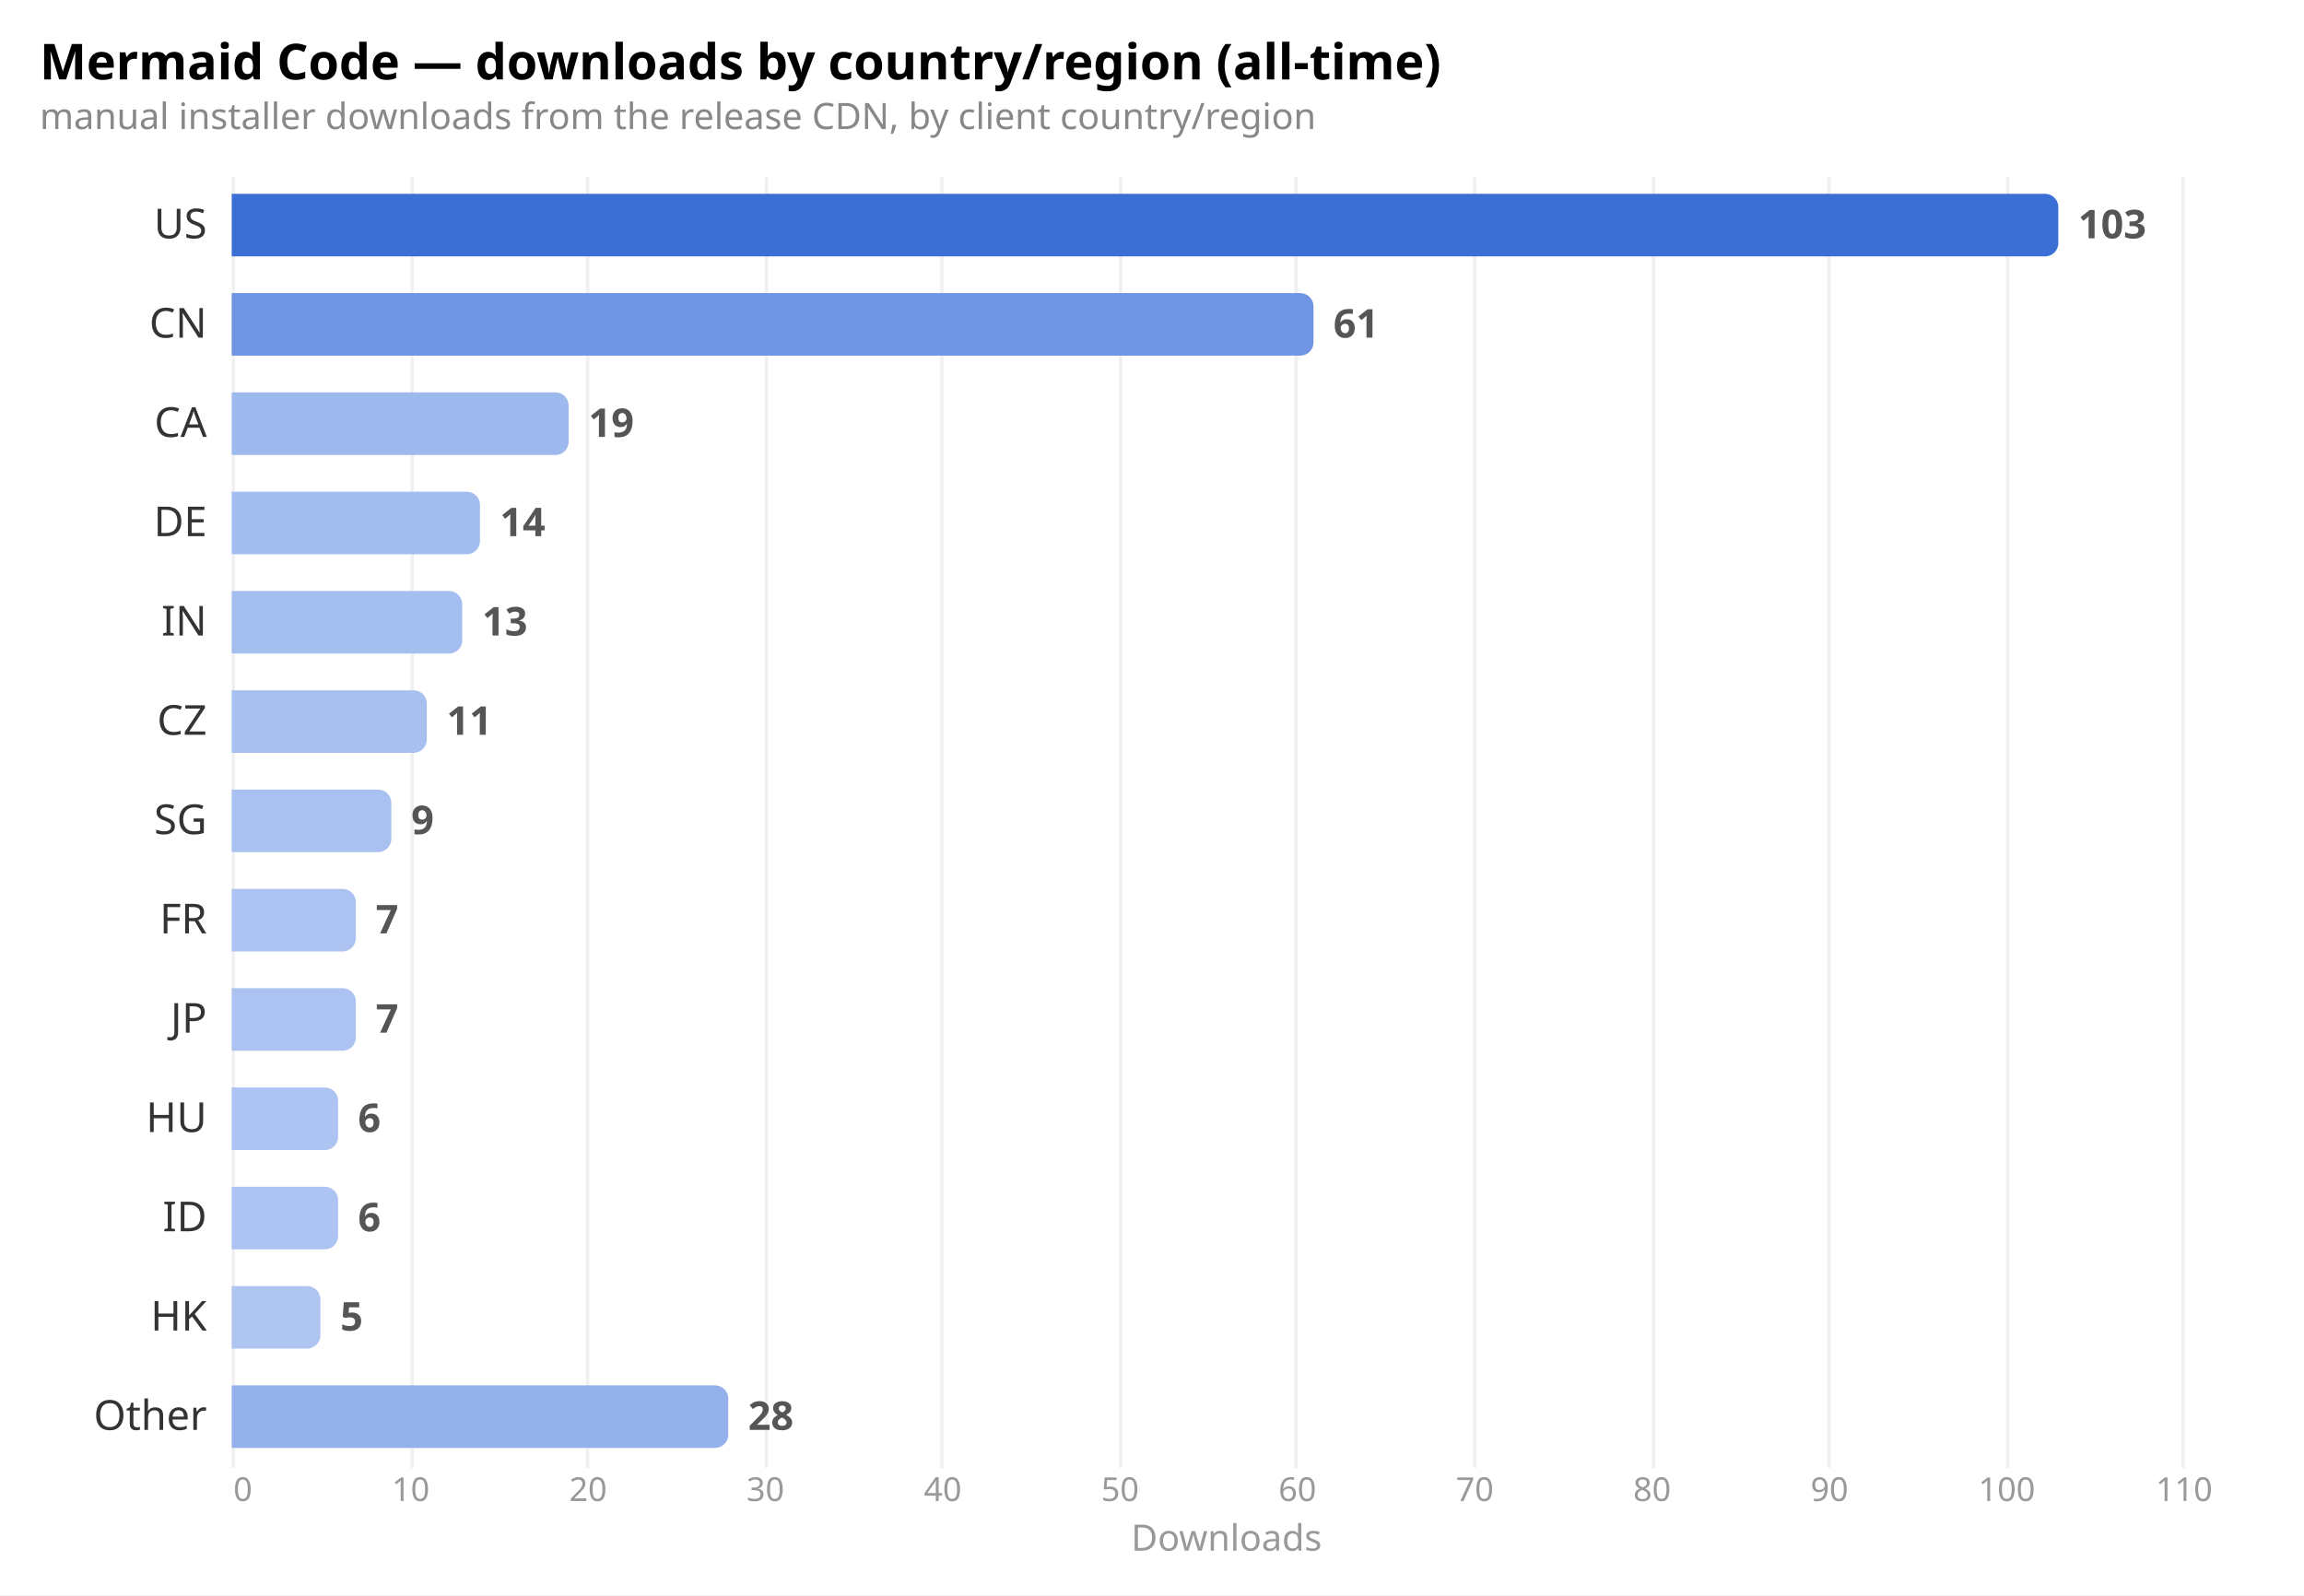
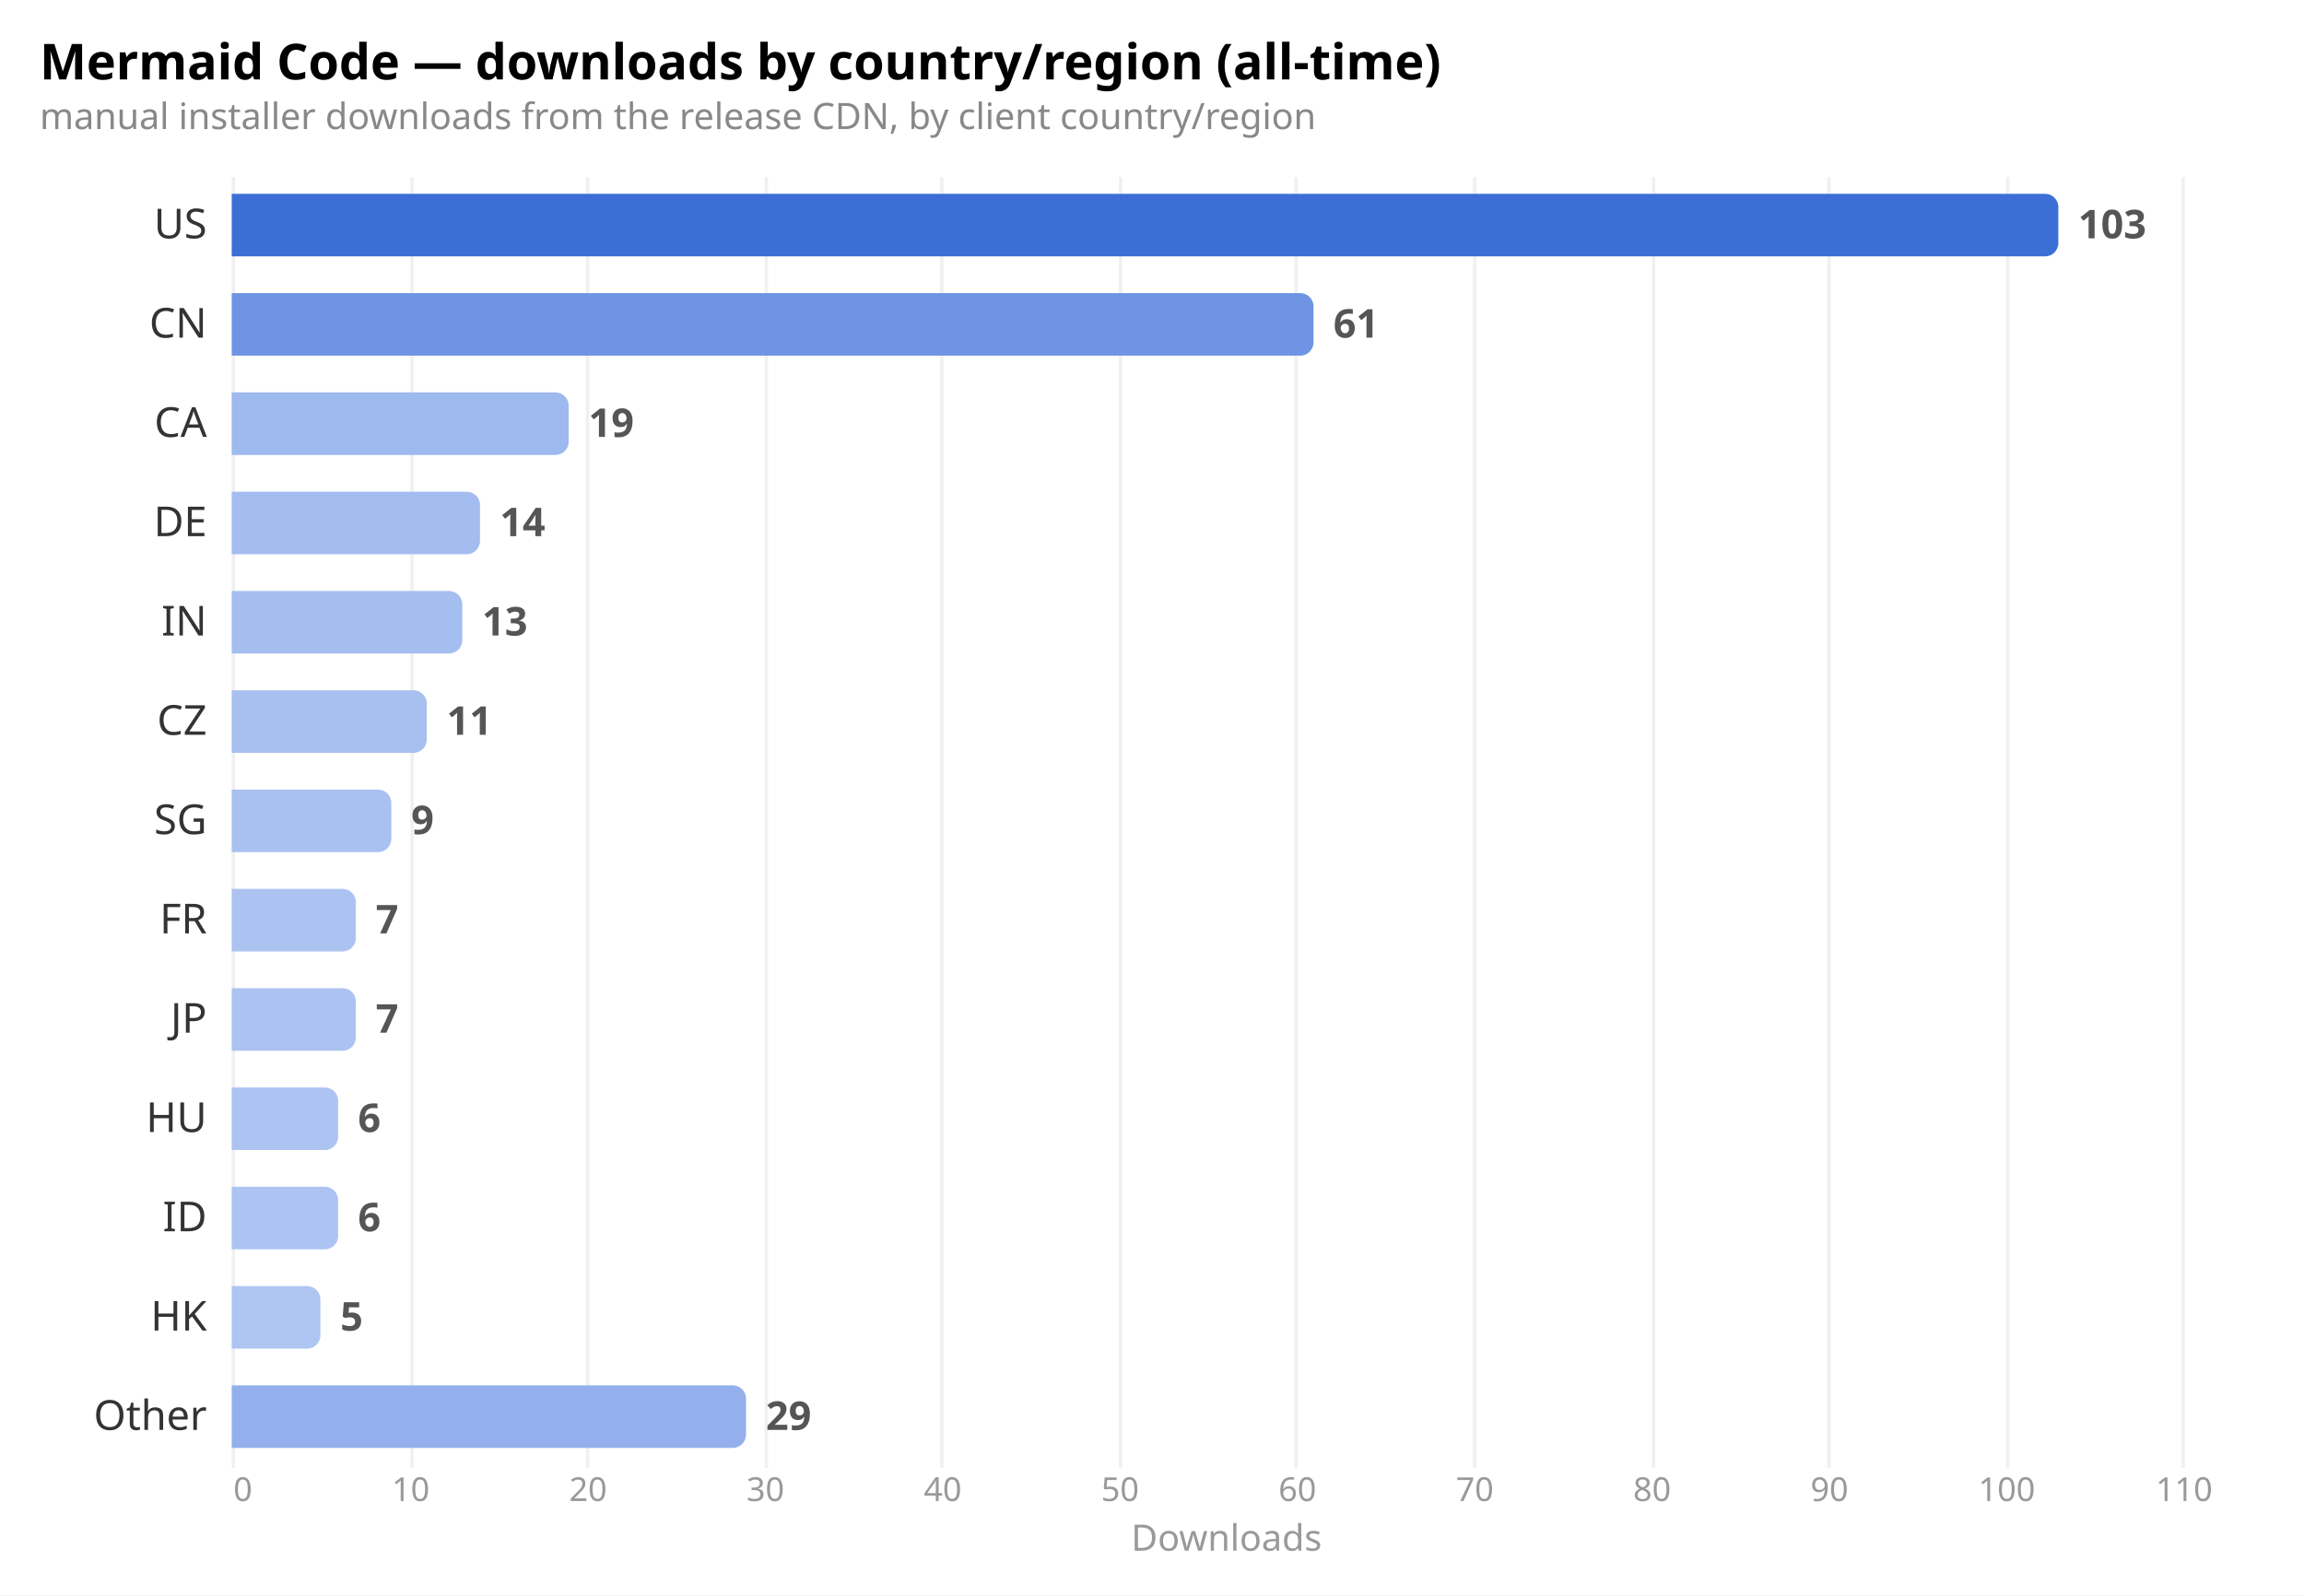
<svg xmlns="http://www.w3.org/2000/svg" version="1.1" class="marks" width="696" height="482" viewBox="0 0 696 482">
  <rect width="696" height="482" fill="white" />
  <g fill="none" stroke-miterlimit="4" transform="translate(70,53)">
    <g class="mark-group role-frame root" role="graphics-object" aria-roledescription="group mark container">
      <g transform="translate(0,0)">
        <path class="background" aria-hidden="true" d="M0,0h600v390h-600Z" />
        <g>
          <g class="mark-group role-axis" aria-hidden="true">
            <g transform="translate(0.5,390.5)">
              <path class="background" aria-hidden="true" d="M0,0h0v0h0Z" pointer-events="none" />
              <g>
                <g class="mark-rule role-axis-grid" pointer-events="none">
                  <line transform="translate(0,0)" x2="0" y2="-390" stroke="#f0f0f0" stroke-width="1" opacity="1" />
                  <line transform="translate(54,0)" x2="0" y2="-390" stroke="#f0f0f0" stroke-width="1" opacity="1" />
                  <line transform="translate(107,0)" x2="0" y2="-390" stroke="#f0f0f0" stroke-width="1" opacity="1" />
                  <line transform="translate(161,0)" x2="0" y2="-390" stroke="#f0f0f0" stroke-width="1" opacity="1" />
                  <line transform="translate(214,0)" x2="0" y2="-390" stroke="#f0f0f0" stroke-width="1" opacity="1" />
                  <line transform="translate(268,0)" x2="0" y2="-390" stroke="#f0f0f0" stroke-width="1" opacity="1" />
                  <line transform="translate(321,0)" x2="0" y2="-390" stroke="#f0f0f0" stroke-width="1" opacity="1" />
                  <line transform="translate(375,0)" x2="0" y2="-390" stroke="#f0f0f0" stroke-width="1" opacity="1" />
                  <line transform="translate(429,0)" x2="0" y2="-390" stroke="#f0f0f0" stroke-width="1" opacity="1" />
                  <line transform="translate(482,0)" x2="0" y2="-390" stroke="#f0f0f0" stroke-width="1" opacity="1" />
                  <line transform="translate(536,0)" x2="0" y2="-390" stroke="#f0f0f0" stroke-width="1" opacity="1" />
                  <line transform="translate(589,0)" x2="0" y2="-390" stroke="#f0f0f0" stroke-width="1" opacity="1" />
                </g>
              </g>
              <path class="foreground" aria-hidden="true" d="" pointer-events="none" display="none" />
            </g>
          </g>
          <g class="mark-group role-axis" role="graphics-symbol" aria-roledescription="axis" aria-label="X-axis titled 'Downloads' for a linear scale with values from 0 to 112">
            <g transform="translate(0.5,390.5)">
              <path class="background" aria-hidden="true" d="M0,0h0v0h0Z" pointer-events="none" />
              <g>
                <g class="mark-text role-axis-label" pointer-events="none">
                  <text text-anchor="start" transform="translate(0,10)" font-family="sans-serif" font-size="10px" fill="#999" opacity="1">0</text>
                  <text text-anchor="middle" transform="translate(53.57143,10)" font-family="sans-serif" font-size="10px" fill="#999" opacity="1">10</text>
                  <text text-anchor="middle" transform="translate(107.1429,10)" font-family="sans-serif" font-size="10px" fill="#999" opacity="1">20</text>
                  <text text-anchor="middle" transform="translate(160.7143,10)" font-family="sans-serif" font-size="10px" fill="#999" opacity="1">30</text>
                  <text text-anchor="middle" transform="translate(214.2857,10)" font-family="sans-serif" font-size="10px" fill="#999" opacity="1">40</text>
                  <text text-anchor="middle" transform="translate(267.8571,10)" font-family="sans-serif" font-size="10px" fill="#999" opacity="1">50</text>
                  <text text-anchor="middle" transform="translate(321.4286,10)" font-family="sans-serif" font-size="10px" fill="#999" opacity="1">60</text>
                  <text text-anchor="middle" transform="translate(375,10)" font-family="sans-serif" font-size="10px" fill="#999" opacity="1">70</text>
                  <text text-anchor="middle" transform="translate(428.5714,10)" font-family="sans-serif" font-size="10px" fill="#999" opacity="1">80</text>
                  <text text-anchor="middle" transform="translate(482.1429,10)" font-family="sans-serif" font-size="10px" fill="#999" opacity="1">90</text>
                  <text text-anchor="middle" transform="translate(535.7143,10)" font-family="sans-serif" font-size="10px" fill="#999" opacity="1">100</text>
                  <text text-anchor="middle" transform="translate(589.2857,10)" font-family="sans-serif" font-size="10px" fill="#999" opacity="1">110</text>
                </g>
                <g class="mark-text role-axis-title" pointer-events="none">
                  <text text-anchor="middle" transform="translate(300,25)" font-family="sans-serif" font-size="11px" font-weight="500" fill="#999" opacity="1">Downloads</text>
                </g>
              </g>
              <path class="foreground" aria-hidden="true" d="" pointer-events="none" display="none" />
            </g>
          </g>
          <g class="mark-group role-axis" role="graphics-symbol" aria-roledescription="axis" aria-label="Y-axis for a discrete scale with 13 values: US, CN, CA, DE, IN, ending with Other">
            <g transform="translate(0.5,0.5)">
              <path class="background" aria-hidden="true" d="M0,0h0v0h0Z" pointer-events="none" />
              <g>
                <g class="mark-text role-axis-label" pointer-events="none">
                  <text text-anchor="end" transform="translate(-8,18.5)" font-family="sans-serif" font-size="12.5px" font-weight="500" fill="#333" opacity="1">US</text>
                  <text text-anchor="end" transform="translate(-8,48.5)" font-family="sans-serif" font-size="12.5px" font-weight="500" fill="#333" opacity="1">CN</text>
                  <text text-anchor="end" transform="translate(-8,78.5)" font-family="sans-serif" font-size="12.5px" font-weight="500" fill="#333" opacity="1">CA</text>
                  <text text-anchor="end" transform="translate(-8,108.5)" font-family="sans-serif" font-size="12.5px" font-weight="500" fill="#333" opacity="1">DE</text>
                  <text text-anchor="end" transform="translate(-8,138.5)" font-family="sans-serif" font-size="12.5px" font-weight="500" fill="#333" opacity="1">IN</text>
                  <text text-anchor="end" transform="translate(-8,168.5)" font-family="sans-serif" font-size="12.5px" font-weight="500" fill="#333" opacity="1">CZ</text>
                  <text text-anchor="end" transform="translate(-8,198.5)" font-family="sans-serif" font-size="12.5px" font-weight="500" fill="#333" opacity="1">SG</text>
                  <text text-anchor="end" transform="translate(-8,228.5)" font-family="sans-serif" font-size="12.5px" font-weight="500" fill="#333" opacity="1">FR</text>
                  <text text-anchor="end" transform="translate(-8,258.5)" font-family="sans-serif" font-size="12.5px" font-weight="500" fill="#333" opacity="1">JP</text>
                  <text text-anchor="end" transform="translate(-8,288.5)" font-family="sans-serif" font-size="12.5px" font-weight="500" fill="#333" opacity="1">HU</text>
                  <text text-anchor="end" transform="translate(-8,318.5)" font-family="sans-serif" font-size="12.5px" font-weight="500" fill="#333" opacity="1">ID</text>
                  <text text-anchor="end" transform="translate(-8,348.5)" font-family="sans-serif" font-size="12.5px" font-weight="500" fill="#333" opacity="1">HK</text>
                  <text text-anchor="end" transform="translate(-8,378.5)" font-family="sans-serif" font-size="12.5px" font-weight="500" fill="#333" opacity="1">Other</text>
                </g>
              </g>
              <path class="foreground" aria-hidden="true" d="" pointer-events="none" display="none" />
            </g>
          </g>
          <g class="mark-group role-scope" role="graphics-object" aria-roledescription="group mark container">
            <g transform="translate(0,5.55)">
              <path class="background" aria-hidden="true" d="M0,0L547.786,0C549.993,0,551.786,1.792,551.786,4L551.786,14.9C551.786,17.108,549.993,18.9,547.786,18.9L0,18.9C0,18.9,0,18.9,0,18.9L0,0C0,0,0,0,0,0Z" />
              <g clip-path="url(#clip1)">
                <g class="mark-group role-scope" role="graphics-object" aria-roledescription="group mark container">
                  <g transform="translate(0,0)">
                    <path class="background" aria-hidden="true" d="M0,0h0v18.9h0Z" />
                    <g>
                      <g class="mark-rect role-mark layer_0_marks" role="graphics-object" aria-roledescription="rect mark container">
                        <path aria-label="Downloads: 103; country: US; downloads: 103" role="graphics-symbol" aria-roledescription="bar" d="M0,0h551.786v18.9h-551.786Z" fill="rgb(59, 111, 214)" />
                      </g>
                    </g>
                    <path class="foreground" aria-hidden="true" d="" display="none" />
                  </g>
                </g>
              </g>
              <path class="foreground" aria-hidden="true" d="" display="none" />
            </g>
            <g transform="translate(0,35.55)">
              <path class="background" aria-hidden="true" d="M0,0L322.786,0C324.993,0,326.786,1.792,326.786,4L326.786,14.9C326.786,17.108,324.993,18.9,322.786,18.9L0,18.9C0,18.9,0,18.9,0,18.9L0,0C0,0,0,0,0,0Z" />
              <g clip-path="url(#clip2)">
                <g class="mark-group role-scope" role="graphics-object" aria-roledescription="group mark container">
                  <g transform="translate(0,0)">
                    <path class="background" aria-hidden="true" d="M0,0h0v18.9h0Z" />
                    <g>
                      <g class="mark-rect role-mark layer_0_marks" role="graphics-object" aria-roledescription="rect mark container">
                        <path aria-label="Downloads: 61; country: CN; downloads: 61" role="graphics-symbol" aria-roledescription="bar" d="M0,0h326.786v18.9h-326.786Z" fill="rgb(111, 148, 227)" />
                      </g>
                    </g>
                    <path class="foreground" aria-hidden="true" d="" display="none" />
                  </g>
                </g>
              </g>
              <path class="foreground" aria-hidden="true" d="" display="none" />
            </g>
            <g transform="translate(0,65.55)">
              <path class="background" aria-hidden="true" d="M0,0L97.786,0C99.993,0,101.786,1.792,101.786,4L101.786,14.9C101.786,17.108,99.993,18.9,97.786,18.9L0,18.9C0,18.9,0,18.9,0,18.9L0,0C0,0,0,0,0,0Z" />
              <g clip-path="url(#clip3)">
                <g class="mark-group role-scope" role="graphics-object" aria-roledescription="group mark container">
                  <g transform="translate(0,0)">
                    <path class="background" aria-hidden="true" d="M0,0h0v18.9h0Z" />
                    <g>
                      <g class="mark-rect role-mark layer_0_marks" role="graphics-object" aria-roledescription="rect mark container">
                        <path aria-label="Downloads: 19; country: CA; downloads: 19" role="graphics-symbol" aria-roledescription="bar" d="M0,0h101.786v18.9h-101.786Z" fill="rgb(158, 185, 238)" />
                      </g>
                    </g>
                    <path class="foreground" aria-hidden="true" d="" display="none" />
                  </g>
                </g>
              </g>
              <path class="foreground" aria-hidden="true" d="" display="none" />
            </g>
            <g transform="translate(0,95.55)">
              <path class="background" aria-hidden="true" d="M0,0L71,0C73.208,0,75,1.792,75,4L75,14.9C75,17.108,73.208,18.9,71,18.9L0,18.9C0,18.9,0,18.9,0,18.9L0,0C0,0,0,0,0,0Z" />
              <g clip-path="url(#clip4)">
                <g class="mark-group role-scope" role="graphics-object" aria-roledescription="group mark container">
                  <g transform="translate(0,0)">
                    <path class="background" aria-hidden="true" d="M0,0h0v18.9h0Z" />
                    <g>
                      <g class="mark-rect role-mark layer_0_marks" role="graphics-object" aria-roledescription="rect mark container">
                        <path aria-label="Downloads: 14; country: DE; downloads: 14" role="graphics-symbol" aria-roledescription="bar" d="M0,0h75v18.9h-75Z" fill="rgb(164, 189, 240)" />
                      </g>
                    </g>
                    <path class="foreground" aria-hidden="true" d="" display="none" />
                  </g>
                </g>
              </g>
              <path class="foreground" aria-hidden="true" d="" display="none" />
            </g>
            <g transform="translate(0,125.55)">
              <path class="background" aria-hidden="true" d="M0,0L65.643,0C67.851,0,69.643,1.792,69.643,4L69.643,14.9C69.643,17.108,67.851,18.9,65.643,18.9L0,18.9C0,18.9,0,18.9,0,18.9L0,0C0,0,0,0,0,0Z" />
              <g clip-path="url(#clip5)">
                <g class="mark-group role-scope" role="graphics-object" aria-roledescription="group mark container">
                  <g transform="translate(0,0)">
                    <path class="background" aria-hidden="true" d="M0,0h0v18.9h0Z" />
                    <g>
                      <g class="mark-rect role-mark layer_0_marks" role="graphics-object" aria-roledescription="rect mark container">
                        <path aria-label="Downloads: 13; country: IN; downloads: 13" role="graphics-symbol" aria-roledescription="bar" d="M0,0h69.643v18.9h-69.643Z" fill="rgb(165, 190, 240)" />
                      </g>
                    </g>
                    <path class="foreground" aria-hidden="true" d="" display="none" />
                  </g>
                </g>
              </g>
              <path class="foreground" aria-hidden="true" d="" display="none" />
            </g>
            <g transform="translate(0,155.55)">
              <path class="background" aria-hidden="true" d="M0,0L54.929,0C57.136,0,58.929,1.792,58.929,4L58.929,14.9C58.929,17.108,57.136,18.9,54.929,18.9L0,18.9C0,18.9,0,18.9,0,18.9L0,0C0,0,0,0,0,0Z" />
              <g clip-path="url(#clip6)">
                <g class="mark-group role-scope" role="graphics-object" aria-roledescription="group mark container">
                  <g transform="translate(0,0)">
                    <path class="background" aria-hidden="true" d="M0,0h0v18.9h0Z" />
                    <g>
                      <g class="mark-rect role-mark layer_0_marks" role="graphics-object" aria-roledescription="rect mark container">
                        <path aria-label="Downloads: 11; country: CZ; downloads: 11" role="graphics-symbol" aria-roledescription="bar" d="M0,0h58.929v18.9h-58.929Z" fill="rgb(167, 192, 240)" />
                      </g>
                    </g>
                    <path class="foreground" aria-hidden="true" d="" display="none" />
                  </g>
                </g>
              </g>
              <path class="foreground" aria-hidden="true" d="" display="none" />
            </g>
            <g transform="translate(0,185.55)">
              <path class="background" aria-hidden="true" d="M0,0L44.214,0C46.422,0,48.214,1.792,48.214,4L48.214,14.9C48.214,17.108,46.422,18.9,44.214,18.9L0,18.9C0,18.9,0,18.9,0,18.9L0,0C0,0,0,0,0,0Z" />
              <g clip-path="url(#clip7)">
                <g class="mark-group role-scope" role="graphics-object" aria-roledescription="group mark container">
                  <g transform="translate(0,0)">
                    <path class="background" aria-hidden="true" d="M0,0h0v18.9h0Z" />
                    <g>
                      <g class="mark-rect role-mark layer_0_marks" role="graphics-object" aria-roledescription="rect mark container">
                        <path aria-label="Downloads: 9; country: SG; downloads: 9" role="graphics-symbol" aria-roledescription="bar" d="M0,0h48.214v18.9h-48.214Z" fill="rgb(169, 193, 241)" />
                      </g>
                    </g>
                    <path class="foreground" aria-hidden="true" d="" display="none" />
                  </g>
                </g>
              </g>
              <path class="foreground" aria-hidden="true" d="" display="none" />
            </g>
            <g transform="translate(0,215.55)">
              <path class="background" aria-hidden="true" d="M0,0L33.5,0C35.708,0,37.5,1.792,37.5,4L37.5,14.9C37.5,17.108,35.708,18.9,33.5,18.9L0,18.9C0,18.9,0,18.9,0,18.9L0,0C0,0,0,0,0,0Z" />
              <g clip-path="url(#clip8)">
                <g class="mark-group role-scope" role="graphics-object" aria-roledescription="group mark container">
                  <g transform="translate(0,0)">
                    <path class="background" aria-hidden="true" d="M0,0h0v18.9h0Z" />
                    <g>
                      <g class="mark-rect role-mark layer_0_marks" role="graphics-object" aria-roledescription="rect mark container">
                        <path aria-label="Downloads: 7; country: FR; downloads: 7" role="graphics-symbol" aria-roledescription="bar" d="M0,0h37.5v18.9h-37.5Z" fill="rgb(172, 195, 241)" />
                      </g>
                    </g>
                    <path class="foreground" aria-hidden="true" d="" display="none" />
                  </g>
                </g>
              </g>
              <path class="foreground" aria-hidden="true" d="" display="none" />
            </g>
            <g transform="translate(0,245.55)">
              <path class="background" aria-hidden="true" d="M0,0L33.5,0C35.708,0,37.5,1.792,37.5,4L37.5,14.9C37.5,17.108,35.708,18.9,33.5,18.9L0,18.9C0,18.9,0,18.9,0,18.9L0,0C0,0,0,0,0,0Z" />
              <g clip-path="url(#clip9)">
                <g class="mark-group role-scope" role="graphics-object" aria-roledescription="group mark container">
                  <g transform="translate(0,0)">
                    <path class="background" aria-hidden="true" d="M0,0h0v18.9h0Z" />
                    <g>
                      <g class="mark-rect role-mark layer_0_marks" role="graphics-object" aria-roledescription="rect mark container">
                        <path aria-label="Downloads: 7; country: JP; downloads: 7" role="graphics-symbol" aria-roledescription="bar" d="M0,0h37.5v18.9h-37.5Z" fill="rgb(172, 195, 241)" />
                      </g>
                    </g>
                    <path class="foreground" aria-hidden="true" d="" display="none" />
                  </g>
                </g>
              </g>
              <path class="foreground" aria-hidden="true" d="" display="none" />
            </g>
            <g transform="translate(0,275.55)">
              <path class="background" aria-hidden="true" d="M0,0L28.143,0C30.351,0,32.143,1.792,32.143,4L32.143,14.9C32.143,17.108,30.351,18.9,28.143,18.9L0,18.9C0,18.9,0,18.9,0,18.9L0,0C0,0,0,0,0,0Z" />
              <g clip-path="url(#clip10)">
                <g class="mark-group role-scope" role="graphics-object" aria-roledescription="group mark container">
                  <g transform="translate(0,0)">
                    <path class="background" aria-hidden="true" d="M0,0h0v18.9h0Z" />
                    <g>
                      <g class="mark-rect role-mark layer_0_marks" role="graphics-object" aria-roledescription="rect mark container">
                        <path aria-label="Downloads: 6; country: HU; downloads: 6" role="graphics-symbol" aria-roledescription="bar" d="M0,0h32.143v18.9h-32.143Z" fill="rgb(173, 196, 242)" />
                      </g>
                    </g>
                    <path class="foreground" aria-hidden="true" d="" display="none" />
                  </g>
                </g>
              </g>
              <path class="foreground" aria-hidden="true" d="" display="none" />
            </g>
            <g transform="translate(0,305.55)">
              <path class="background" aria-hidden="true" d="M0,0L28.143,0C30.351,0,32.143,1.792,32.143,4L32.143,14.9C32.143,17.108,30.351,18.9,28.143,18.9L0,18.9C0,18.9,0,18.9,0,18.9L0,0C0,0,0,0,0,0Z" />
              <g clip-path="url(#clip11)">
                <g class="mark-group role-scope" role="graphics-object" aria-roledescription="group mark container">
                  <g transform="translate(0,0)">
                    <path class="background" aria-hidden="true" d="M0,0h0v18.9h0Z" />
                    <g>
                      <g class="mark-rect role-mark layer_0_marks" role="graphics-object" aria-roledescription="rect mark container">
                        <path aria-label="Downloads: 6; country: ID; downloads: 6" role="graphics-symbol" aria-roledescription="bar" d="M0,0h32.143v18.9h-32.143Z" fill="rgb(173, 196, 242)" />
                      </g>
                    </g>
                    <path class="foreground" aria-hidden="true" d="" display="none" />
                  </g>
                </g>
              </g>
              <path class="foreground" aria-hidden="true" d="" display="none" />
            </g>
            <g transform="translate(0,335.55)">
              <path class="background" aria-hidden="true" d="M0,0L22.786,0C24.993,0,26.786,1.792,26.786,4L26.786,14.9C26.786,17.108,24.993,18.9,22.786,18.9L0,18.9C0,18.9,0,18.9,0,18.9L0,0C0,0,0,0,0,0Z" />
              <g clip-path="url(#clip12)">
                <g class="mark-group role-scope" role="graphics-object" aria-roledescription="group mark container">
                  <g transform="translate(0,0)">
                    <path class="background" aria-hidden="true" d="M0,0h0v18.9h0Z" />
                    <g>
                      <g class="mark-rect role-mark layer_0_marks" role="graphics-object" aria-roledescription="rect mark container">
                        <path aria-label="Downloads: 5; country: HK; downloads: 5" role="graphics-symbol" aria-roledescription="bar" d="M0,0h26.786v18.9h-26.786Z" fill="rgb(174, 197, 242)" />
                      </g>
                    </g>
                    <path class="foreground" aria-hidden="true" d="" display="none" />
                  </g>
                </g>
              </g>
              <path class="foreground" aria-hidden="true" d="" display="none" />
            </g>
            <g transform="translate(0,365.55)">
-               <path class="background" aria-hidden="true" d="M0,0L146,0C148.208,0,150,1.792,150,4L150,14.9C150,17.108,148.208,18.9,146,18.9L0,18.9C0,18.9,0,18.9,0,18.9L0,0C0,0,0,0,0,0Z" />
+               <path class="background" aria-hidden="true" d="M0,0L151.357,0C153.565,0,155.357,1.792,155.357,4L155.357,14.9C155.357,17.108,153.565,18.9,151.357,18.9L0,18.9C0,18.9,0,18.9,0,18.9L0,0C0,0,0,0,0,0Z" />
              <g clip-path="url(#clip13)">
                <g class="mark-group role-scope" role="graphics-object" aria-roledescription="group mark container">
                  <g transform="translate(0,0)">
                    <path class="background" aria-hidden="true" d="M0,0h0v18.9h0Z" />
                    <g>
                      <g class="mark-rect role-mark layer_0_marks" role="graphics-object" aria-roledescription="rect mark container">
-                         <path aria-label="Downloads: 28; country: Other; downloads: 28" role="graphics-symbol" aria-roledescription="bar" d="M0,0h150v18.9h-150Z" fill="rgb(148, 177, 236)" />
+                         <path aria-label="Downloads: 29; country: Other; downloads: 29" role="graphics-symbol" aria-roledescription="bar" d="M0,0h155.357v18.9h-155.357Z" fill="rgb(147, 176, 236)" />
                      </g>
                    </g>
                    <path class="foreground" aria-hidden="true" d="" display="none" />
                  </g>
                </g>
              </g>
              <path class="foreground" aria-hidden="true" d="" display="none" />
            </g>
          </g>
          <g class="mark-text role-mark layer_1_marks" role="graphics-object" aria-roledescription="text mark container">
            <text aria-label="Downloads: 103; country: US; downloads: 103" role="graphics-symbol" aria-roledescription="text mark" text-anchor="start" transform="translate(557.7857,19)" font-family="sans-serif" font-size="12px" font-weight="600" fill="#555">103</text>
            <text aria-label="Downloads: 61; country: CN; downloads: 61" role="graphics-symbol" aria-roledescription="text mark" text-anchor="start" transform="translate(332.7857,49)" font-family="sans-serif" font-size="12px" font-weight="600" fill="#555">61</text>
            <text aria-label="Downloads: 19; country: CA; downloads: 19" role="graphics-symbol" aria-roledescription="text mark" text-anchor="start" transform="translate(107.7857,79)" font-family="sans-serif" font-size="12px" font-weight="600" fill="#555">19</text>
            <text aria-label="Downloads: 14; country: DE; downloads: 14" role="graphics-symbol" aria-roledescription="text mark" text-anchor="start" transform="translate(81,109)" font-family="sans-serif" font-size="12px" font-weight="600" fill="#555">14</text>
            <text aria-label="Downloads: 13; country: IN; downloads: 13" role="graphics-symbol" aria-roledescription="text mark" text-anchor="start" transform="translate(75.64286,139)" font-family="sans-serif" font-size="12px" font-weight="600" fill="#555">13</text>
            <text aria-label="Downloads: 11; country: CZ; downloads: 11" role="graphics-symbol" aria-roledescription="text mark" text-anchor="start" transform="translate(64.92857,169)" font-family="sans-serif" font-size="12px" font-weight="600" fill="#555">11</text>
            <text aria-label="Downloads: 9; country: SG; downloads: 9" role="graphics-symbol" aria-roledescription="text mark" text-anchor="start" transform="translate(54.21429,199)" font-family="sans-serif" font-size="12px" font-weight="600" fill="#555">9</text>
            <text aria-label="Downloads: 7; country: FR; downloads: 7" role="graphics-symbol" aria-roledescription="text mark" text-anchor="start" transform="translate(43.5,229)" font-family="sans-serif" font-size="12px" font-weight="600" fill="#555">7</text>
            <text aria-label="Downloads: 7; country: JP; downloads: 7" role="graphics-symbol" aria-roledescription="text mark" text-anchor="start" transform="translate(43.5,259)" font-family="sans-serif" font-size="12px" font-weight="600" fill="#555">7</text>
            <text aria-label="Downloads: 6; country: HU; downloads: 6" role="graphics-symbol" aria-roledescription="text mark" text-anchor="start" transform="translate(38.14286,289)" font-family="sans-serif" font-size="12px" font-weight="600" fill="#555">6</text>
            <text aria-label="Downloads: 6; country: ID; downloads: 6" role="graphics-symbol" aria-roledescription="text mark" text-anchor="start" transform="translate(38.14286,319)" font-family="sans-serif" font-size="12px" font-weight="600" fill="#555">6</text>
            <text aria-label="Downloads: 5; country: HK; downloads: 5" role="graphics-symbol" aria-roledescription="text mark" text-anchor="start" transform="translate(32.78571,349)" font-family="sans-serif" font-size="12px" font-weight="600" fill="#555">5</text>
-             <text aria-label="Downloads: 28; country: Other; downloads: 28" role="graphics-symbol" aria-roledescription="text mark" text-anchor="start" transform="translate(156,379)" font-family="sans-serif" font-size="12px" font-weight="600" fill="#555">28</text>
+             <text aria-label="Downloads: 29; country: Other; downloads: 29" role="graphics-symbol" aria-roledescription="text mark" text-anchor="start" transform="translate(161.3571,379)" font-family="sans-serif" font-size="12px" font-weight="600" fill="#555">29</text>
          </g>
          <g class="mark-group role-title">
            <g transform="translate(-58,-41)">
              <path class="background" aria-hidden="true" d="M0,0h0v0h0Z" pointer-events="none" />
              <g>
                <g class="mark-text role-title-text" role="graphics-symbol" aria-roledescription="title" aria-label="Title text 'Mermaid Code — downloads by country/region (all-time)'" pointer-events="none">
                  <text text-anchor="start" transform="translate(0,12)" font-family="sans-serif" font-size="15px" font-weight="600" fill="#000" opacity="1">Mermaid Code — downloads by country/region (all-time)</text>
                </g>
                <g class="mark-text role-title-subtitle" role="graphics-symbol" aria-roledescription="subtitle" aria-label="Subtitle text 'manual installer downloads from the release CDN, by client country/region'" pointer-events="none">
                  <text text-anchor="start" transform="translate(0,27)" font-family="sans-serif" font-size="11px" fill="#888" opacity="1">manual installer downloads from the release CDN, by client country/region</text>
                </g>
              </g>
              <path class="foreground" aria-hidden="true" d="" pointer-events="none" display="none" />
            </g>
          </g>
        </g>
        <path class="foreground" aria-hidden="true" d="" display="none" />
      </g>
    </g>
  </g>
  <defs>
    <clipPath id="clip1">
      <path d="M0,0L547.786,0C549.993,0,551.786,1.792,551.786,4L551.786,14.9C551.786,17.108,549.993,18.9,547.786,18.9L0,18.9C0,18.9,0,18.9,0,18.9L0,0C0,0,0,0,0,0Z" />
    </clipPath>
    <clipPath id="clip2">
      <path d="M0,0L322.786,0C324.993,0,326.786,1.792,326.786,4L326.786,14.9C326.786,17.108,324.993,18.9,322.786,18.9L0,18.9C0,18.9,0,18.9,0,18.9L0,0C0,0,0,0,0,0Z" />
    </clipPath>
    <clipPath id="clip3">
      <path d="M0,0L97.786,0C99.993,0,101.786,1.792,101.786,4L101.786,14.9C101.786,17.108,99.993,18.9,97.786,18.9L0,18.9C0,18.9,0,18.9,0,18.9L0,0C0,0,0,0,0,0Z" />
    </clipPath>
    <clipPath id="clip4">
      <path d="M0,0L71,0C73.208,0,75,1.792,75,4L75,14.9C75,17.108,73.208,18.9,71,18.9L0,18.9C0,18.9,0,18.9,0,18.9L0,0C0,0,0,0,0,0Z" />
    </clipPath>
    <clipPath id="clip5">
      <path d="M0,0L65.643,0C67.851,0,69.643,1.792,69.643,4L69.643,14.9C69.643,17.108,67.851,18.9,65.643,18.9L0,18.9C0,18.9,0,18.9,0,18.9L0,0C0,0,0,0,0,0Z" />
    </clipPath>
    <clipPath id="clip6">
      <path d="M0,0L54.929,0C57.136,0,58.929,1.792,58.929,4L58.929,14.9C58.929,17.108,57.136,18.9,54.929,18.9L0,18.9C0,18.9,0,18.9,0,18.9L0,0C0,0,0,0,0,0Z" />
    </clipPath>
    <clipPath id="clip7">
      <path d="M0,0L44.214,0C46.422,0,48.214,1.792,48.214,4L48.214,14.9C48.214,17.108,46.422,18.9,44.214,18.9L0,18.9C0,18.9,0,18.9,0,18.9L0,0C0,0,0,0,0,0Z" />
    </clipPath>
    <clipPath id="clip8">
      <path d="M0,0L33.5,0C35.708,0,37.5,1.792,37.5,4L37.5,14.9C37.5,17.108,35.708,18.9,33.5,18.9L0,18.9C0,18.9,0,18.9,0,18.9L0,0C0,0,0,0,0,0Z" />
    </clipPath>
    <clipPath id="clip9">
      <path d="M0,0L33.5,0C35.708,0,37.5,1.792,37.5,4L37.5,14.9C37.5,17.108,35.708,18.9,33.5,18.9L0,18.9C0,18.9,0,18.9,0,18.9L0,0C0,0,0,0,0,0Z" />
    </clipPath>
    <clipPath id="clip10">
      <path d="M0,0L28.143,0C30.351,0,32.143,1.792,32.143,4L32.143,14.9C32.143,17.108,30.351,18.9,28.143,18.9L0,18.9C0,18.9,0,18.9,0,18.9L0,0C0,0,0,0,0,0Z" />
    </clipPath>
    <clipPath id="clip11">
      <path d="M0,0L28.143,0C30.351,0,32.143,1.792,32.143,4L32.143,14.9C32.143,17.108,30.351,18.9,28.143,18.9L0,18.9C0,18.9,0,18.9,0,18.9L0,0C0,0,0,0,0,0Z" />
    </clipPath>
    <clipPath id="clip12">
      <path d="M0,0L22.786,0C24.993,0,26.786,1.792,26.786,4L26.786,14.9C26.786,17.108,24.993,18.9,22.786,18.9L0,18.9C0,18.9,0,18.9,0,18.9L0,0C0,0,0,0,0,0Z" />
    </clipPath>
    <clipPath id="clip13">
-       <path d="M0,0L146,0C148.208,0,150,1.792,150,4L150,14.9C150,17.108,148.208,18.9,146,18.9L0,18.9C0,18.9,0,18.9,0,18.9L0,0C0,0,0,0,0,0Z" />
+       <path d="M0,0L151.357,0C153.565,0,155.357,1.792,155.357,4L155.357,14.9C155.357,17.108,153.565,18.9,151.357,18.9L0,18.9C0,18.9,0,18.9,0,18.9L0,0C0,0,0,0,0,0Z" />
    </clipPath>
  </defs>
</svg>
